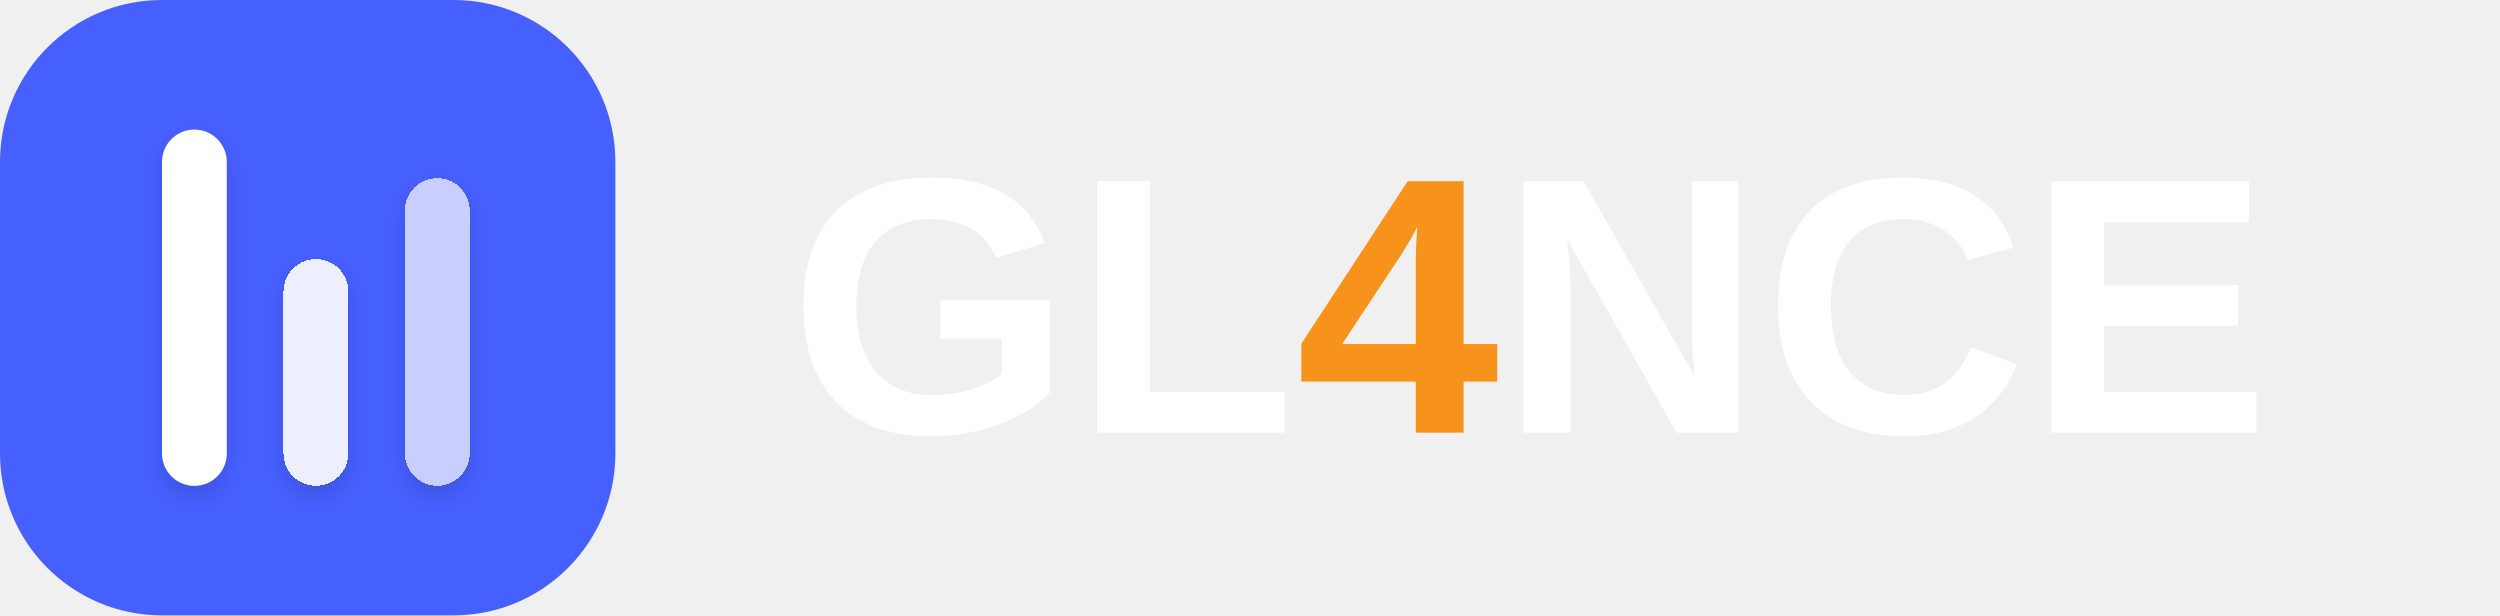
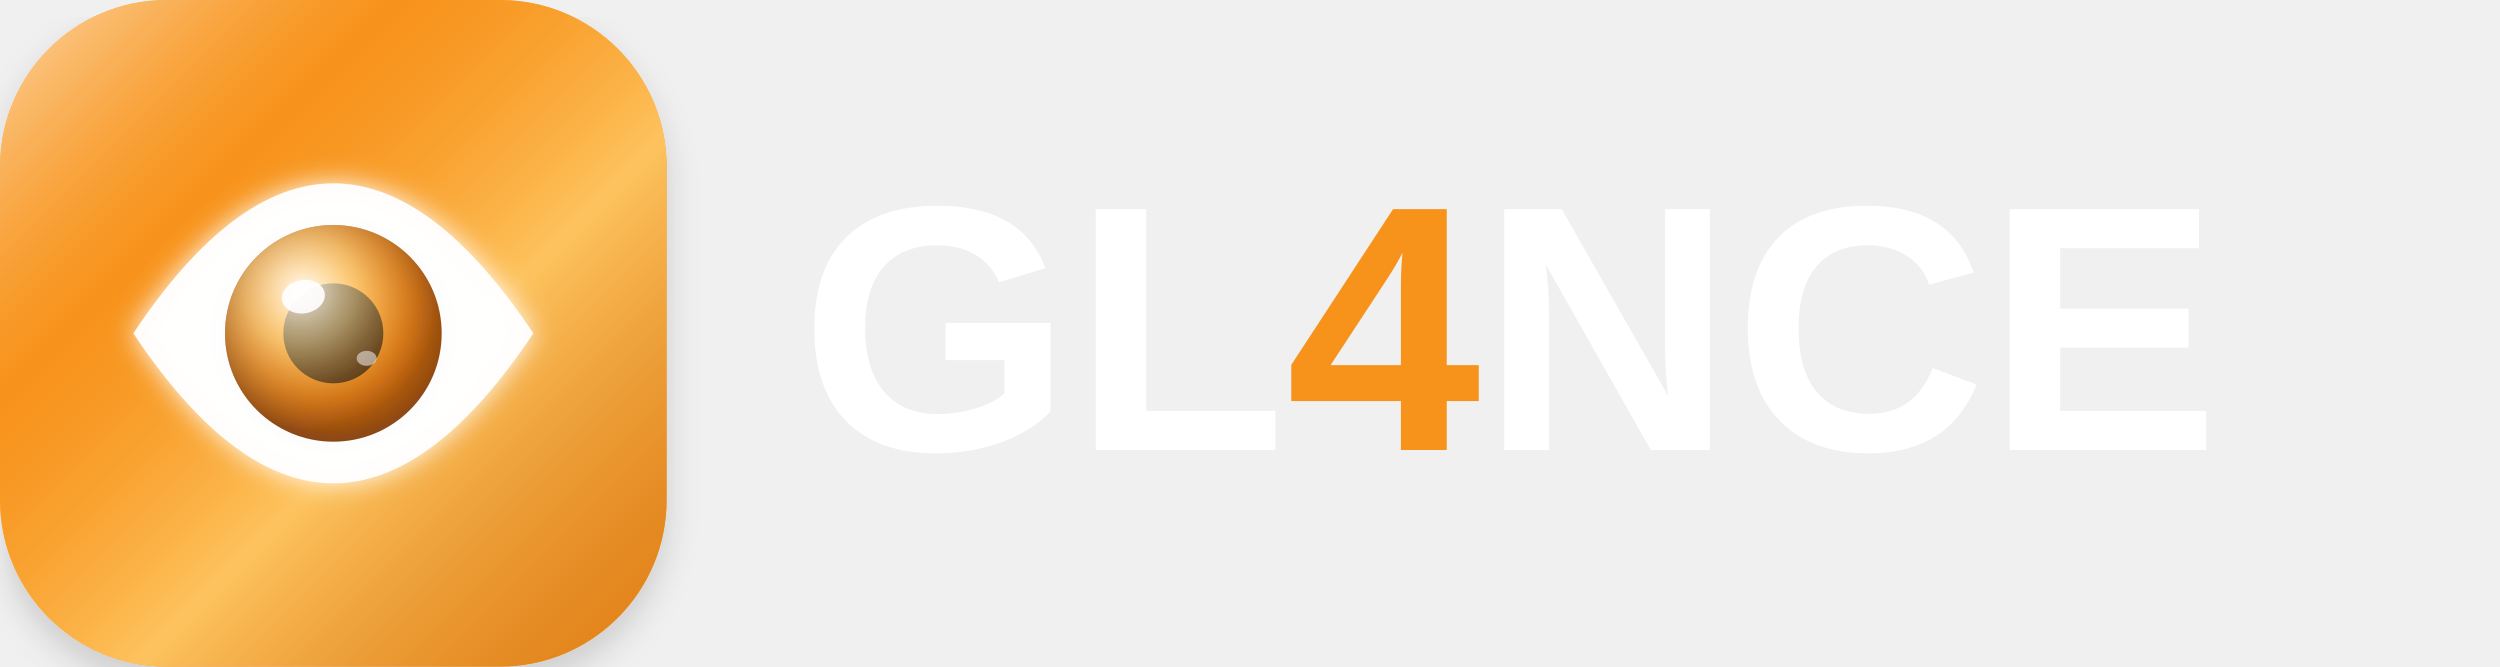
- <svg xmlns="http://www.w3.org/2000/svg" width="130" height="32" viewBox="0 0 130 32" fill="none">
-   <path d="M0 8.421C0 3.77 3.77 0 8.421 0H23.579C28.23 0 32 3.77 32 8.421V23.579C32 28.23 28.23 32 23.579 32H8.421C3.77 32 0 28.23 0 23.579V8.421Z" fill="#465FFF" />
-   <g filter="url(#filter0_d_logo_dark)">
-     <path d="M8.424 8.422C8.424 7.491 9.178 6.737 10.108 6.737C11.038 6.737 11.792 7.491 11.792 8.422V23.579C11.792 24.51 11.038 25.264 10.108 25.264C9.178 25.264 8.424 24.51 8.424 23.579V8.422Z" fill="white" />
-   </g>
-   <g filter="url(#filter1_d_logo_dark)">
-     <path d="M14.742 15.157C14.742 14.227 15.496 13.473 16.426 13.473C17.357 13.473 18.111 14.227 18.111 15.157V23.578C18.111 24.508 17.357 25.262 16.426 25.262C15.496 25.262 14.742 24.508 14.742 23.578V15.157Z" fill="white" fill-opacity="0.9" shape-rendering="crispEdges" />
-   </g>
-   <g filter="url(#filter2_d_logo_dark)">
-     <path d="M21.055 10.946C21.055 10.016 21.809 9.262 22.739 9.262C23.669 9.262 24.423 10.016 24.423 10.946V23.578C24.423 24.508 23.669 25.262 22.739 25.262C21.809 25.262 21.055 24.508 21.055 23.578V10.946Z" fill="white" fill-opacity="0.7" shape-rendering="crispEdges" />
-   </g>
-   <text x="41" y="22.5" font-family="Outfit, 'Helvetica Neue', Arial, sans-serif" font-weight="700" font-size="19" fill="white">GL<tspan fill="#F7931A">4</tspan>NCE</text>
+ <svg xmlns="http://www.w3.org/2000/svg" width="150" height="40" viewBox="0 0 150 40" fill="none">
  <defs>
-     <filter id="filter0_d_logo_dark" x="7.424" y="6.237" width="5.368" height="20.526" filterUnits="userSpaceOnUse" color-interpolation-filters="sRGB">
-       <feFlood flood-opacity="0" result="BackgroundImageFix" />
-       <feColorMatrix in="SourceAlpha" type="matrix" values="0 0 0 0 0 0 0 0 0 0 0 0 0 0 0 0 0 0 127 0" result="hardAlpha" />
-       <feOffset dy="0.5" />
-       <feGaussianBlur stdDeviation="0.5" />
-       <feComposite in2="hardAlpha" operator="out" />
-       <feColorMatrix type="matrix" values="0 0 0 0 0 0 0 0 0 0 0 0 0 0 0 0 0 0 0.12 0" />
-       <feBlend mode="normal" in2="BackgroundImageFix" result="effect1_dropShadow_logo_dark" />
-       <feBlend mode="normal" in="SourceGraphic" in2="effect1_dropShadow_logo_dark" result="shape" />
+     <radialGradient id="irisGrad-dark" cx="50%" cy="45%" r="55%" fx="40%" fy="35%">
+       <stop offset="0%" stop-color="#ffd280" />
+       <stop offset="35%" stop-color="#F7931A" />
+       <stop offset="70%" stop-color="#c2620a" />
+       <stop offset="100%" stop-color="#7c3d12" />
+     </radialGradient>
+     <radialGradient id="shimmerGrad-dark" cx="35%" cy="30%" r="65%">
+       <stop offset="0%" stop-color="#ffffff" stop-opacity="0.9" />
+       <stop offset="40%" stop-color="#ffe4a0" stop-opacity="0.6" />
+       <stop offset="100%" stop-color="#F7931A" stop-opacity="0.1" />
+     </radialGradient>
+     <linearGradient id="foilGrad-dark" x1="0%" y1="0%" x2="100%" y2="100%">
+       <stop offset="0%" stop-color="#fff7e6" stop-opacity="0.7" />
+       <stop offset="30%" stop-color="#F7931A" stop-opacity="0.3" />
+       <stop offset="60%" stop-color="#ffcf6e" stop-opacity="0.8" />
+       <stop offset="100%" stop-color="#c2620a" stop-opacity="0.4" />
+     </linearGradient>
+     <filter id="iconShadow-dark" x="-10%" y="-10%" width="120%" height="130%">
+       <feDropShadow dx="0" dy="1" stdDeviation="1" flood-opacity="0.15" />
    </filter>
-     <filter id="filter1_d_logo_dark" x="13.742" y="12.973" width="5.368" height="13.79" filterUnits="userSpaceOnUse" color-interpolation-filters="sRGB">
-       <feFlood flood-opacity="0" result="BackgroundImageFix" />
-       <feColorMatrix in="SourceAlpha" type="matrix" values="0 0 0 0 0 0 0 0 0 0 0 0 0 0 0 0 0 0 127 0" result="hardAlpha" />
-       <feOffset dy="0.5" />
-       <feGaussianBlur stdDeviation="0.5" />
-       <feComposite in2="hardAlpha" operator="out" />
-       <feColorMatrix type="matrix" values="0 0 0 0 0 0 0 0 0 0 0 0 0 0 0 0 0 0 0.12 0" />
-       <feBlend mode="normal" in2="BackgroundImageFix" result="effect1_dropShadow_logo_dark" />
-       <feBlend mode="normal" in="SourceGraphic" in2="effect1_dropShadow_logo_dark" result="shape" />
-     </filter>
-     <filter id="filter2_d_logo_dark" x="20.055" y="8.762" width="5.368" height="18" filterUnits="userSpaceOnUse" color-interpolation-filters="sRGB">
-       <feFlood flood-opacity="0" result="BackgroundImageFix" />
-       <feColorMatrix in="SourceAlpha" type="matrix" values="0 0 0 0 0 0 0 0 0 0 0 0 0 0 0 0 0 0 127 0" result="hardAlpha" />
-       <feOffset dy="0.5" />
-       <feGaussianBlur stdDeviation="0.5" />
-       <feComposite in2="hardAlpha" operator="out" />
-       <feColorMatrix type="matrix" values="0 0 0 0 0 0 0 0 0 0 0 0 0 0 0 0 0 0 0.12 0" />
-       <feBlend mode="normal" in2="BackgroundImageFix" result="effect1_dropShadow_logo_dark" />
-       <feBlend mode="normal" in="SourceGraphic" in2="effect1_dropShadow_logo_dark" result="shape" />
+     <filter id="eyeGlow-dark" x="-20%" y="-40%" width="140%" height="180%">
+       <feGaussianBlur stdDeviation="0.8" result="blur" />
+       <feComposite in="SourceGraphic" in2="blur" operator="over" />
    </filter>
  </defs>
+   <rect width="40" height="40" rx="10" ry="10" fill="#F7931A" filter="url(#iconShadow-dark)" />
+   <rect width="40" height="40" rx="10" ry="10" fill="url(#foilGrad-dark)" />
+   <g filter="url(#eyeGlow-dark)">
+     <path d="M8 20 Q14 11 20 11 Q26 11 32 20 Q26 29 20 29 Q14 29 8 20Z" fill="white" fill-opacity="0.95" />
+     <circle cx="20" cy="20" r="6.5" fill="url(#irisGrad-dark)" />
+     <circle cx="20" cy="20" r="3" fill="#1a0a00" />
+     <circle cx="20" cy="20" r="6.5" fill="url(#shimmerGrad-dark)" />
+     <ellipse cx="18.2" cy="17.8" rx="1.3" ry="1" fill="white" fill-opacity="0.9" transform="rotate(-10 18.2 17.8)" />
+     <ellipse cx="22" cy="21.5" rx="0.6" ry="0.45" fill="white" fill-opacity="0.5" />
+   </g>
+   <text x="48" y="27" font-family="Outfit, 'Helvetica Neue', Arial, sans-serif" font-weight="700" font-size="21" fill="white">GL<tspan fill="#F7931A">4</tspan>NCE</text>
</svg>
